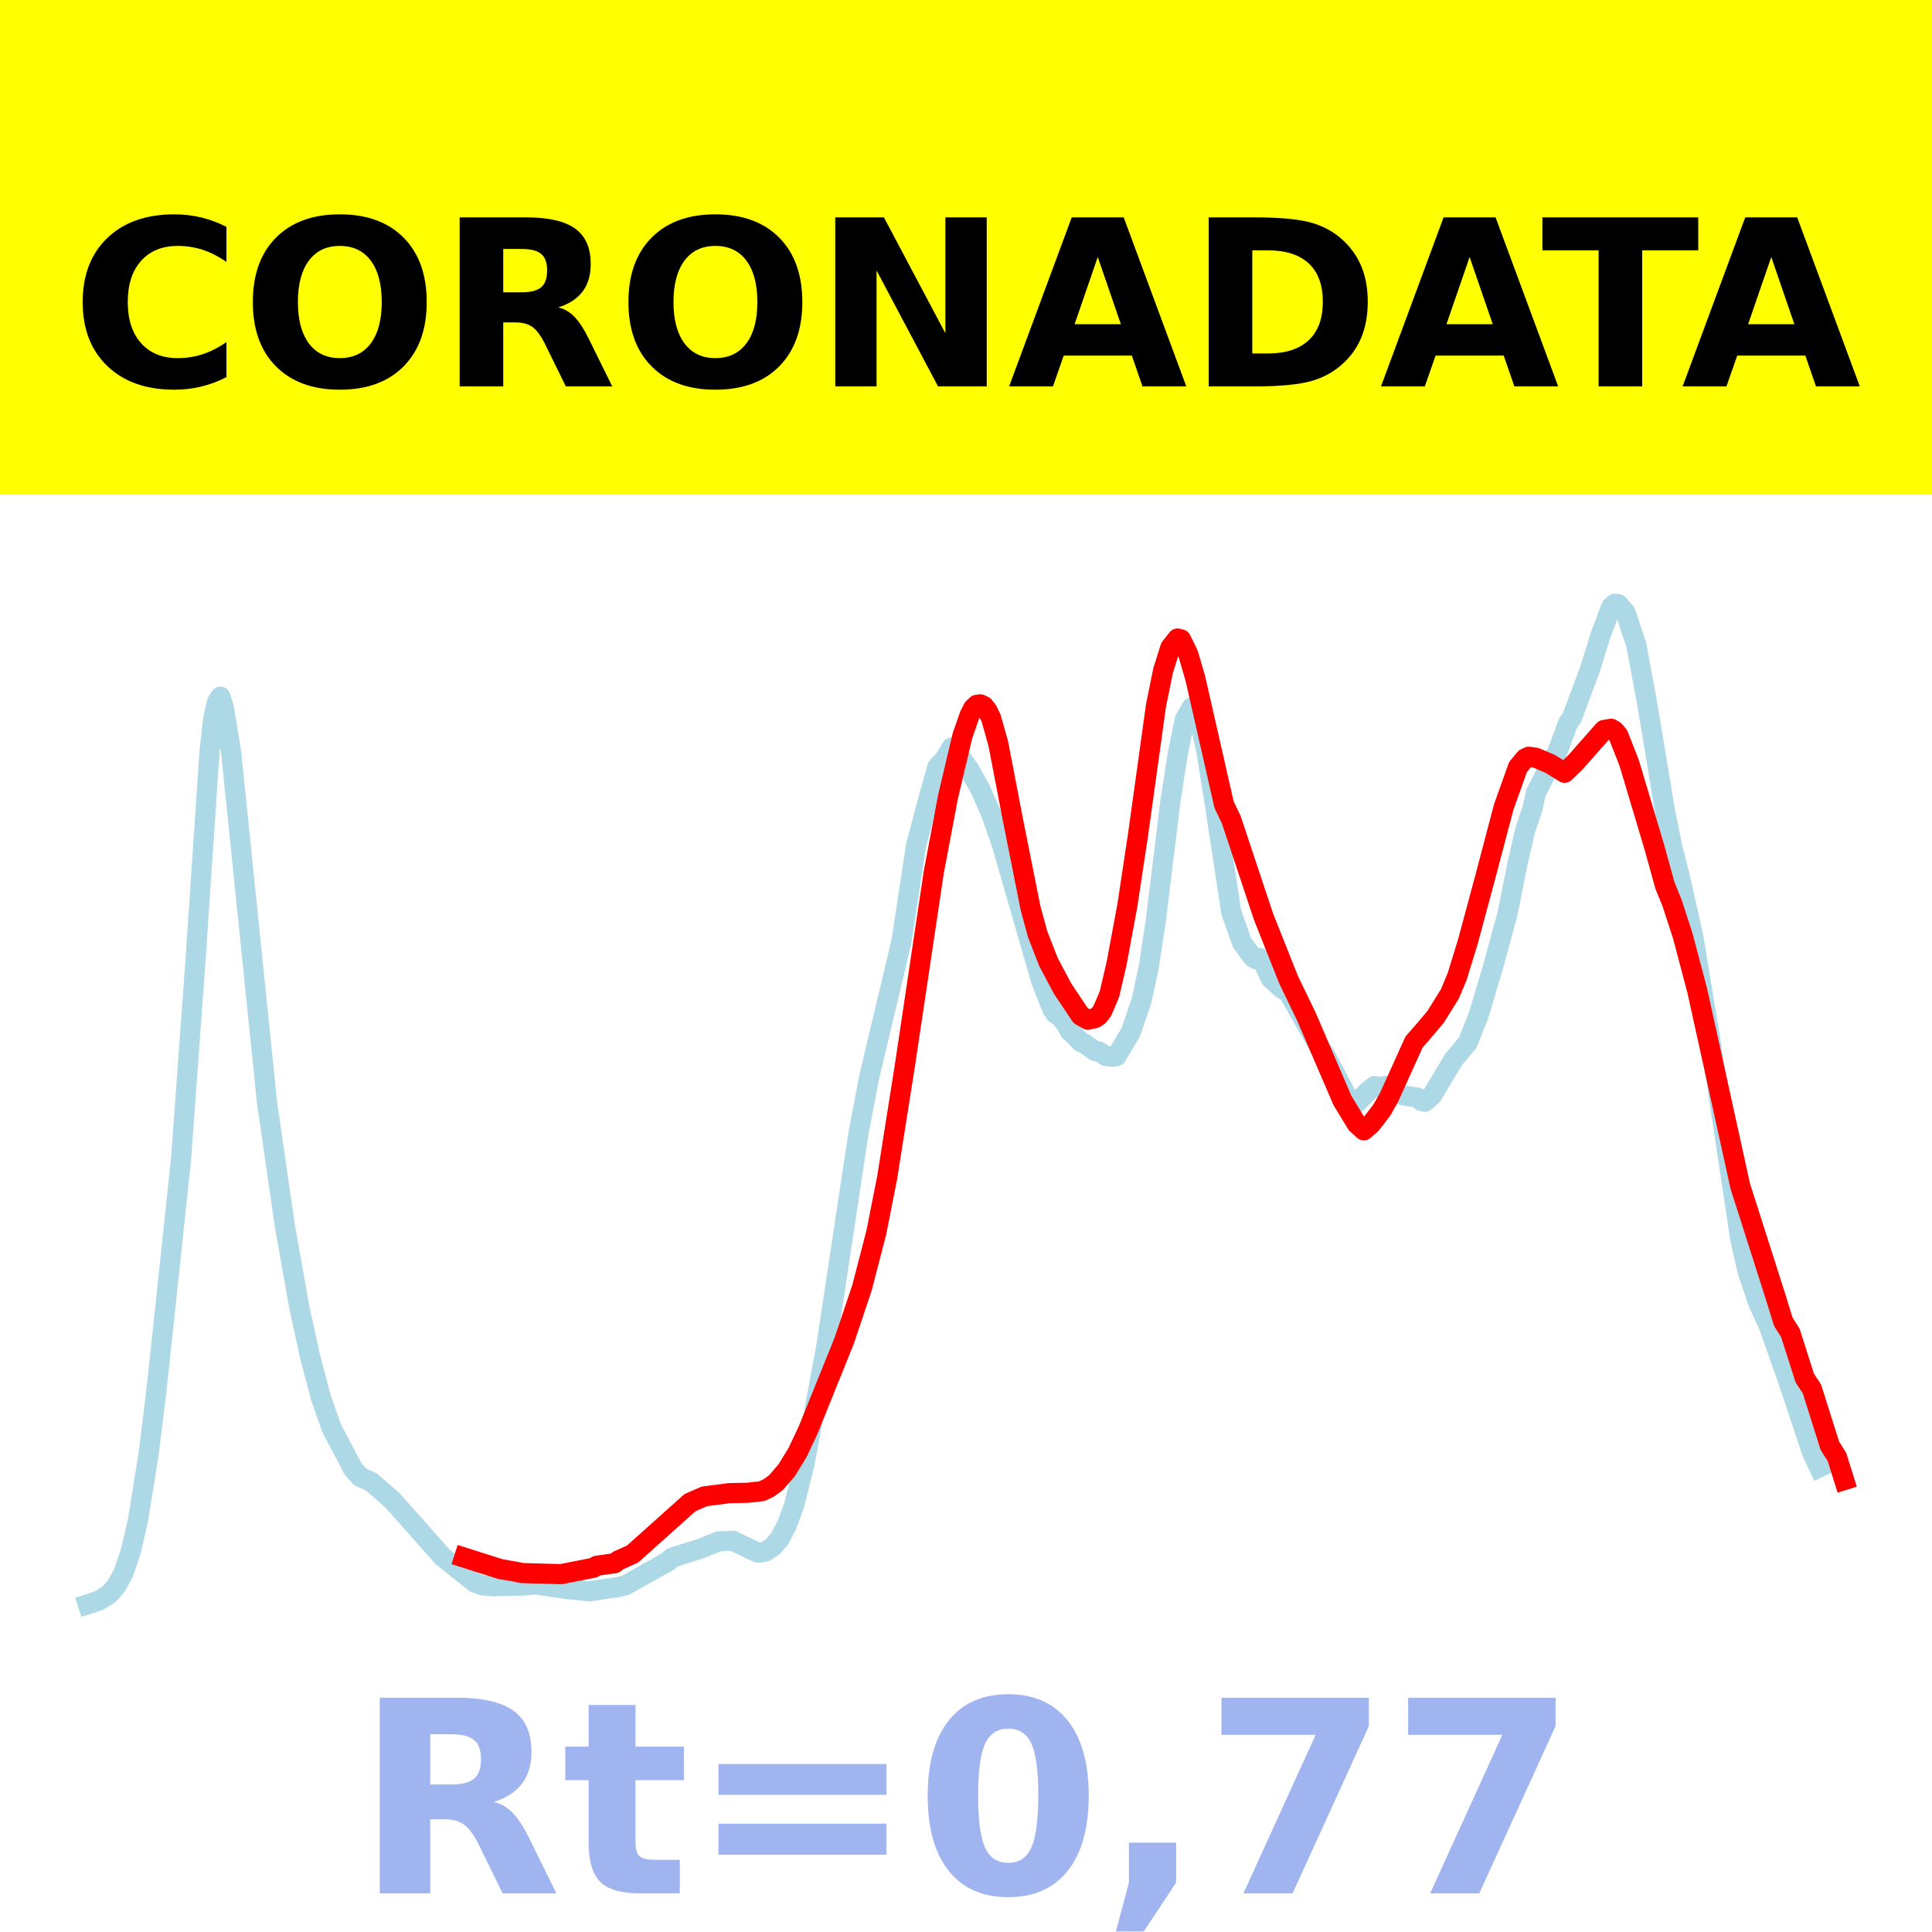
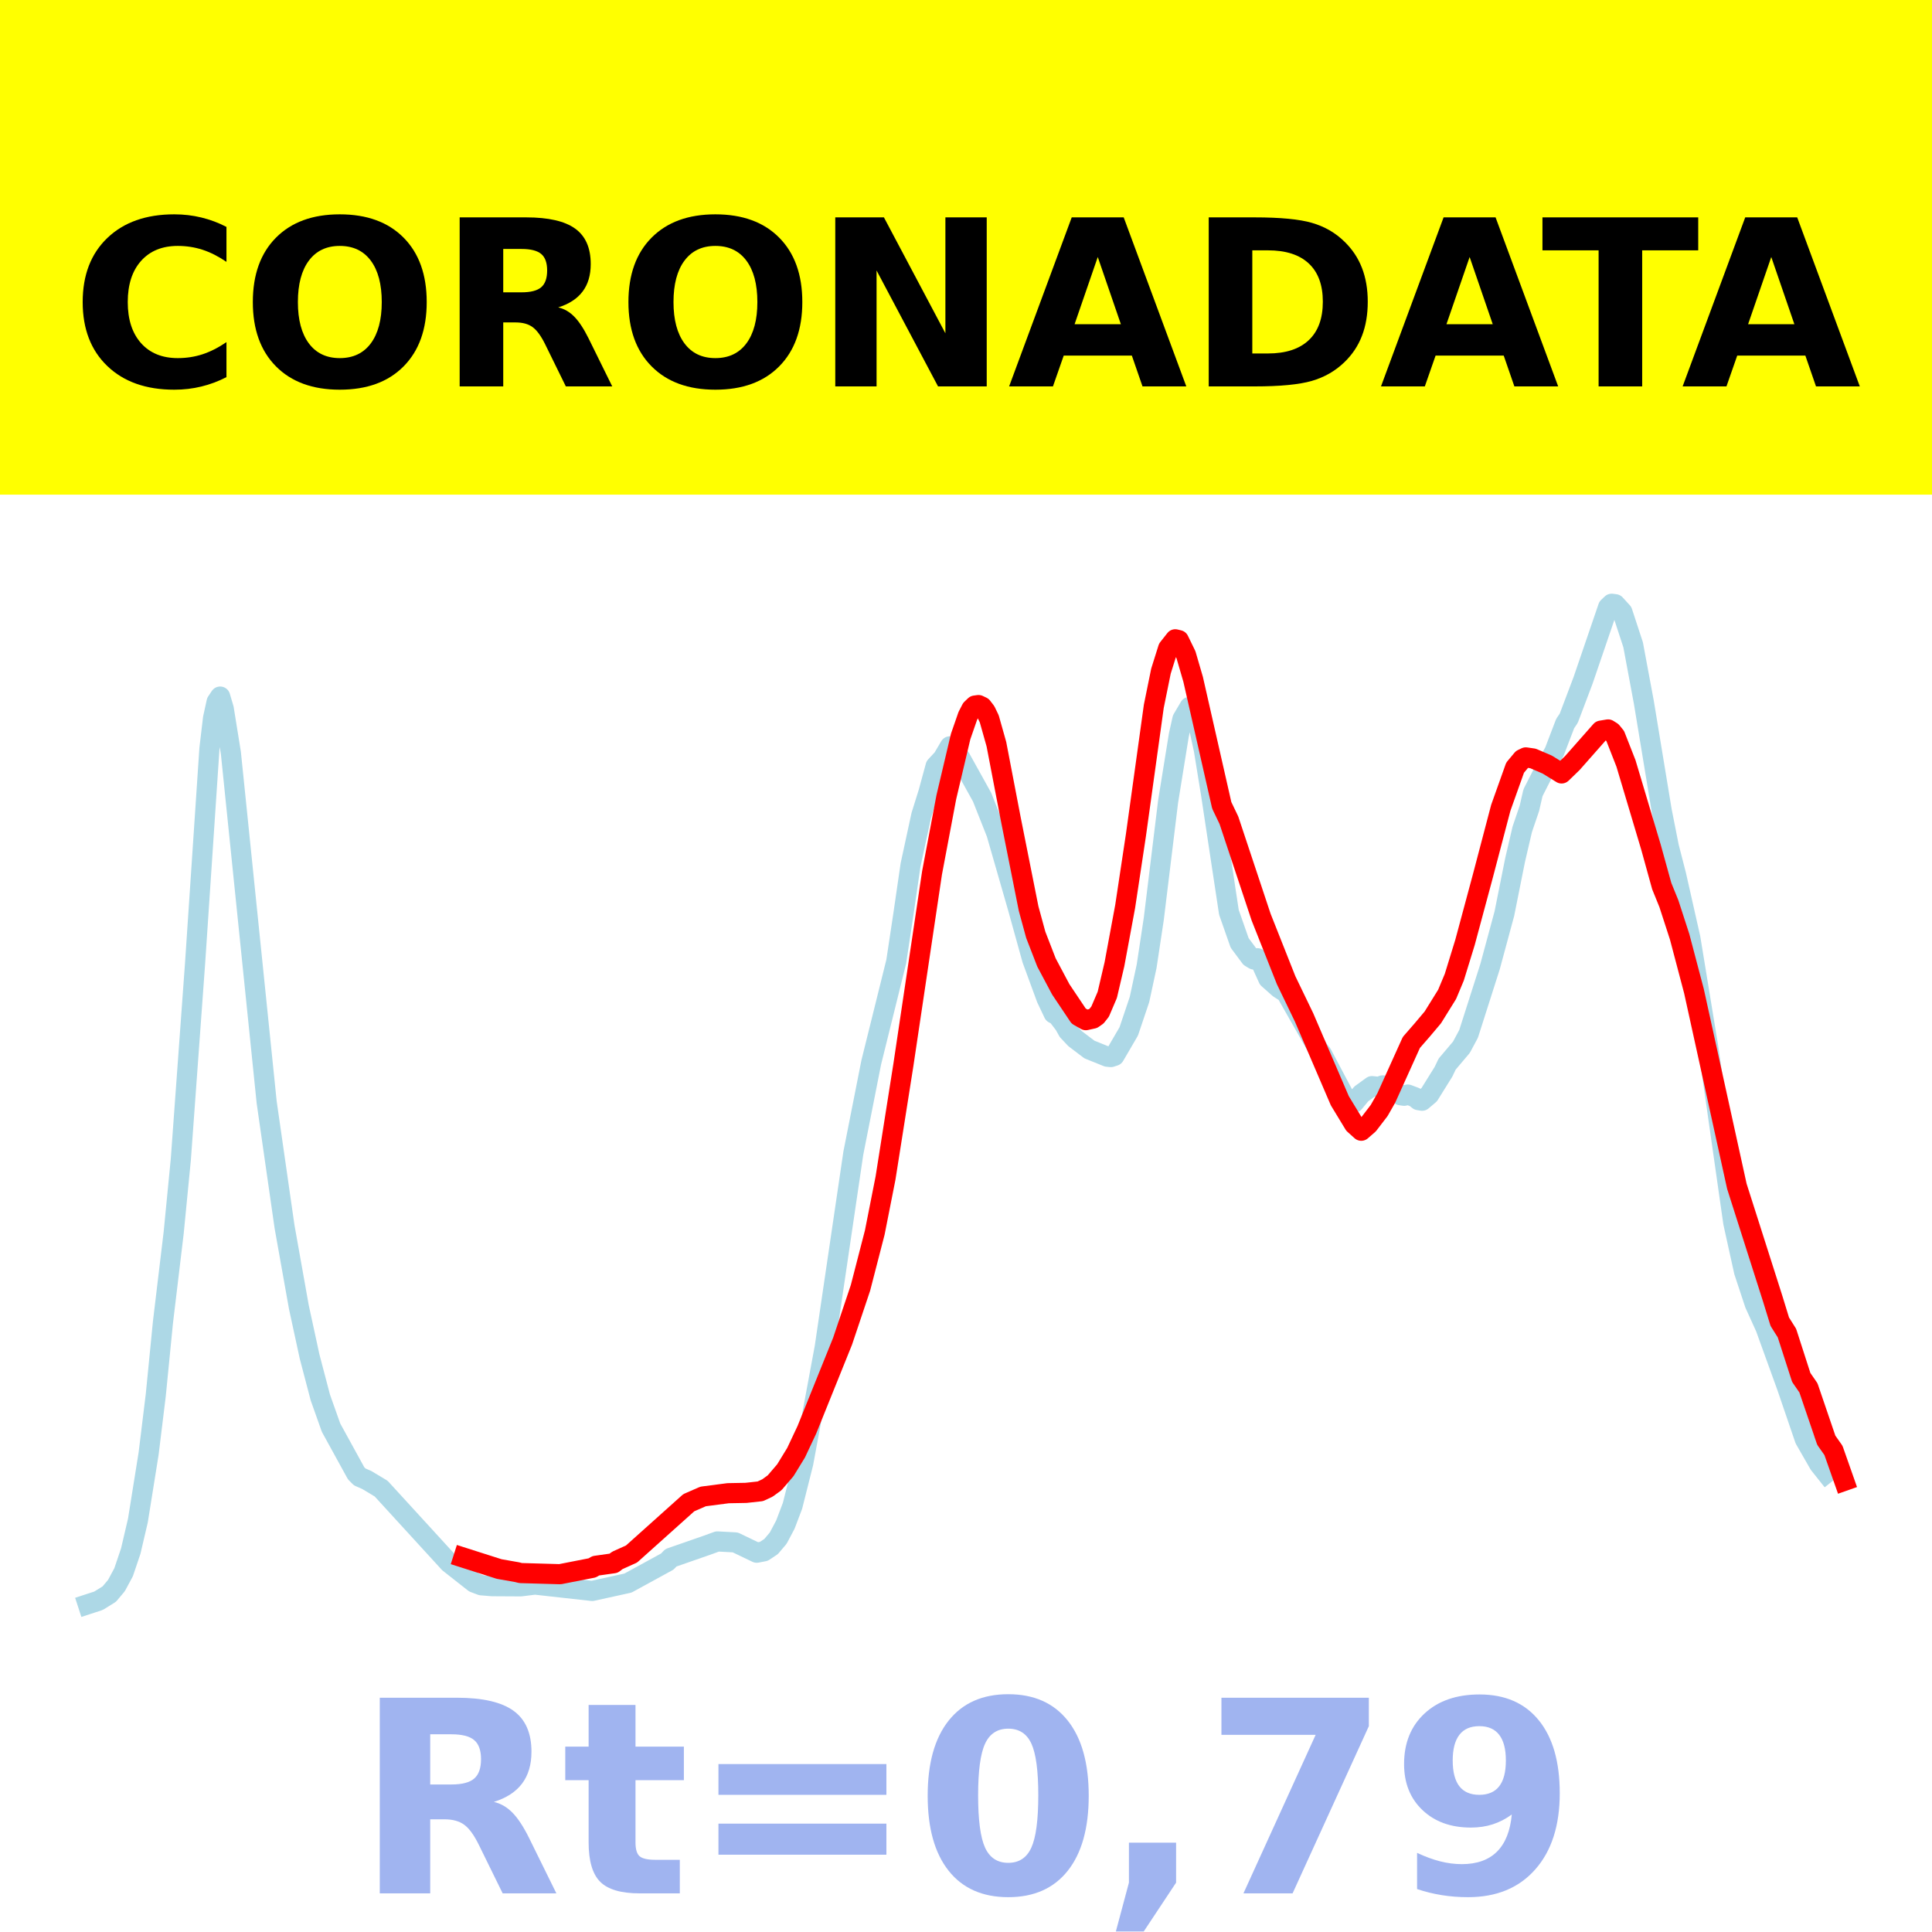
<svg xmlns="http://www.w3.org/2000/svg" xmlns:xlink="http://www.w3.org/1999/xlink" height="144pt" version="1.1" viewBox="0 0 144 144" width="144pt">
  <defs>
    <style type="text/css">*{stroke-linecap:butt;stroke-linejoin:round;}</style>
  </defs>
  <g id="figure_1">
    <g id="patch_1">
      <path d="M 0 144  L 144 144  L 144 0  L 0 0  z " style="fill:#ffffff;" />
    </g>
    <g id="axes_1">
      <g id="patch_2">
        <path d="M 0 144  L 144 144  L 144 0  L 0 0  z " style="fill:#ffffff;" />
      </g>
      <g id="line2d_1">
-         <path clip-path="url(#p8831efbc91)" d="M 6.545 119.571  L 7.347 119.308  L 8.148 118.817  L 8.683 118.184  L 9.217 117.204  L 9.751 115.611  L 10.286 113.31  L 11.087 108.299  L 11.622 103.958  L 12.423 96.503  L 13.492 86.423  L 14.56 71.756  L 15.629 55.851  L 15.896 53.578  L 16.163 52.347  L 16.43 51.927  L 16.698 52.813  L 17.232 56.119  L 19.904 82.184  L 21.239 91.414  L 22.308 97.433  L 23.109 101.103  L 23.911 104.161  L 24.712 106.434  L 26.315 109.485  L 26.85 110.084  L 27.651 110.434  L 29.254 111.828  L 31.659 114.537  L 32.994 116.046  L 35.399 117.958  L 35.933 118.161  L 36.735 118.232  L 39.139 118.167  L 39.941 118.097  L 42.345 118.448  L 43.948 118.608  L 45.017 118.441  L 46.085 118.292  L 46.62 118.157  L 49.826 116.361  L 50.093 116.091  L 52.23 115.422  L 53.566 114.883  L 54.635 114.843  L 55.97 115.489  L 56.505 115.733  L 57.039 115.646  L 57.573 115.308  L 58.108 114.701  L 58.642 113.673  L 59.176 112.25  L 59.978 109.025  L 61.581 100.395  L 63.985 84.473  L 64.787 80.265  L 67.191 70.159  L 68.26 63.109  L 69.061 60.037  L 69.863 57.176  L 70.397 56.6  L 70.931 55.715  L 71.199 55.865  L 72.267 57.398  L 73.069 58.82  L 73.87 60.64  L 74.672 62.945  L 77.61 73.138  L 78.412 75.181  L 78.679 75.56  L 78.946 75.679  L 79.481 76.38  L 79.748 76.876  L 80.015 77.091  L 80.549 77.665  L 80.816 77.765  L 81.618 78.345  L 81.885 78.363  L 82.419 78.706  L 82.954 78.767  L 83.221 78.71  L 84.289 76.916  L 85.091 74.554  L 85.625 72.06  L 86.16 68.515  L 87.228 59.77  L 87.763 56.316  L 88.297 53.639  L 88.831 52.716  L 89.098 52.926  L 89.365 53.479  L 89.9 55.903  L 90.434 59.202  L 91.77 67.989  L 92.571 70.256  L 93.373 71.353  L 93.64 71.499  L 93.907 71.412  L 94.174 71.766  L 94.709 72.935  L 95.51 73.655  L 96.045 73.995  L 98.449 78.236  L 98.716 78.532  L 100.586 82.067  L 100.853 82.241  L 101.121 82.203  L 101.922 81.372  L 102.456 80.947  L 102.991 81.045  L 103.258 80.939  L 103.525 80.958  L 104.059 81.324  L 104.594 81.64  L 105.662 81.819  L 105.929 82.055  L 106.197 82.122  L 106.731 81.658  L 108.334 78.984  L 109.403 77.7  L 110.204 75.681  L 111.273 72.098  L 112.341 68.181  L 113.143 64.191  L 113.677 61.886  L 114.212 60.285  L 114.479 59.101  L 115.547 56.986  L 116.082 56.036  L 116.883 53.874  L 117.15 53.518  L 118.486 49.95  L 119.288 47.362  L 120.089 45.23  L 120.356 45  L 120.623 45.039  L 121.158 45.656  L 121.959 48.064  L 122.761 52.373  L 124.096 60.429  L 124.631 63.094  L 125.165 65.176  L 126.234 69.962  L 127.57 78.105  L 129.707 92.344  L 130.241 94.707  L 131.043 97.099  L 131.844 98.847  L 133.18 102.639  L 135.05 108.231  L 135.584 109.376  L 135.584 109.376  " style="fill:none;stroke:#add8e6;stroke-linecap:square;stroke-width:1.5;" />
+         <path clip-path="url(#p2a0b408f65)" d="M 6.545 119.571  L 7.345 119.31  L 8.145 118.813  L 8.678 118.178  L 9.212 117.187  L 9.745 115.61  L 10.278 113.331  L 11.078 108.333  L 11.611 103.978  L 12.144 98.57  L 12.944 91.888  L 13.478 86.416  L 14.544 71.743  L 15.61 55.794  L 15.877 53.538  L 16.144 52.318  L 16.41 51.919  L 16.677 52.822  L 17.21 56.131  L 19.876 82.155  L 21.209 91.438  L 22.276 97.424  L 23.076 101.113  L 23.876 104.161  L 24.675 106.412  L 26.542 109.808  L 26.808 110.079  L 27.342 110.313  L 28.408 110.953  L 33.474 116.489  L 35.34 117.957  L 35.873 118.158  L 36.673 118.225  L 38.806 118.237  L 39.873 118.105  L 44.138 118.58  L 46.805 117.993  L 49.737 116.389  L 50.004 116.108  L 52.67 115.181  L 53.47 114.89  L 54.803 114.962  L 56.403 115.73  L 56.936 115.627  L 57.469 115.273  L 58.003 114.644  L 58.536 113.638  L 59.069 112.235  L 59.869 109.059  L 61.469 100.422  L 63.602 85.948  L 64.935 79.195  L 66.801 71.671  L 67.334 68.136  L 67.867 64.471  L 68.667 60.773  L 69.201 59.065  L 69.734 57.105  L 70.267 56.531  L 70.8 55.627  L 71.067 55.795  L 71.6 56.535  L 73.2 59.417  L 74.266 62.108  L 75.866 67.665  L 76.932 71.51  L 77.999 74.415  L 78.532 75.54  L 78.799 75.671  L 79.332 76.369  L 79.599 76.85  L 80.132 77.416  L 81.198 78.224  L 82.531 78.762  L 82.798 78.788  L 83.065 78.7  L 84.131 76.872  L 84.931 74.495  L 85.464 72.012  L 85.997 68.483  L 87.064 59.739  L 87.864 54.786  L 88.13 53.596  L 88.664 52.69  L 88.93 52.871  L 89.197 53.43  L 89.73 55.897  L 90.263 59.186  L 91.596 67.996  L 92.396 70.279  L 93.196 71.355  L 93.463 71.515  L 93.729 71.422  L 93.996 71.77  L 94.529 72.946  L 95.329 73.656  L 95.862 73.997  L 98.262 78.216  L 98.528 78.554  L 100.395 82.079  L 100.661 82.213  L 100.928 82.181  L 101.461 81.534  L 102.261 80.953  L 102.794 81.01  L 103.061 80.896  L 103.594 81.084  L 104.394 81.635  L 104.661 81.673  L 104.927 81.581  L 105.46 81.782  L 105.727 81.998  L 105.994 82.042  L 106.527 81.59  L 107.593 79.877  L 107.86 79.315  L 108.926 78.055  L 109.46 77.059  L 111.059 72.047  L 112.126 68.1  L 112.926 64.102  L 113.459 61.816  L 113.992 60.249  L 114.259 59.086  L 115.325 56.99  L 115.859 56.019  L 116.658 53.93  L 116.925 53.535  L 117.991 50.718  L 119.858 45.254  L 120.124 45  L 120.391 45.034  L 120.924 45.618  L 121.724 48.06  L 122.524 52.352  L 123.857 60.441  L 124.39 63.13  L 124.924 65.203  L 125.99 69.925  L 127.323 78.061  L 129.189 91.139  L 129.989 94.767  L 130.789 97.186  L 131.589 98.95  L 133.189 103.374  L 134.522 107.275  L 135.588 109.131  L 136.121 109.801  L 136.121 109.801  " style="fill:none;stroke:#add8e6;stroke-linecap:square;stroke-width:1.5;" />
      </g>
      <g id="line2d_2">
-         <path clip-path="url(#p8831efbc91)" d="M 34.597 116.093  L 37.269 116.943  L 38.605 117.179  L 38.872 117.245  L 41.811 117.328  L 44.215 116.858  L 44.482 116.701  L 45.818 116.513  L 46.085 116.306  L 47.154 115.824  L 51.429 111.998  L 52.497 111.532  L 54.367 111.288  L 55.703 111.264  L 56.772 111.146  L 57.306 110.897  L 57.84 110.508  L 58.642 109.573  L 59.443 108.264  L 60.245 106.56  L 62.917 99.943  L 64.252 95.969  L 65.321 91.839  L 66.122 87.785  L 67.458 79.336  L 69.596 65.025  L 70.664 59.367  L 71.733 54.847  L 72.267 53.309  L 72.534 52.791  L 72.801 52.535  L 73.069 52.498  L 73.336 52.624  L 73.603 52.968  L 73.87 53.524  L 74.404 55.415  L 75.473 60.976  L 76.809 67.676  L 77.343 69.635  L 78.145 71.698  L 79.213 73.707  L 80.549 75.699  L 81.083 76.006  L 81.618 75.889  L 81.885 75.704  L 82.152 75.365  L 82.686 74.116  L 83.221 71.831  L 84.022 67.518  L 84.824 62.21  L 86.16 52.593  L 86.694 49.968  L 87.228 48.27  L 87.763 47.592  L 88.03 47.658  L 88.564 48.751  L 89.098 50.582  L 91.236 59.979  L 91.77 61.091  L 94.174 68.316  L 96.045 73.026  L 97.38 75.792  L 100.052 82.013  L 101.121 83.77  L 101.655 84.25  L 102.189 83.786  L 102.991 82.743  L 103.525 81.803  L 105.395 77.665  L 106.197 76.746  L 106.998 75.796  L 108.067 74.078  L 108.601 72.803  L 109.403 70.202  L 110.738 65.241  L 112.074 60.166  L 113.143 57.17  L 113.677 56.53  L 113.944 56.402  L 114.479 56.481  L 115.547 56.938  L 116.616 57.599  L 117.417 56.826  L 119.555 54.407  L 120.089 54.317  L 120.356 54.483  L 120.623 54.811  L 121.425 56.852  L 123.295 63.108  L 124.096 66.003  L 124.631 67.316  L 125.432 69.783  L 126.501 73.831  L 129.707 88.395  L 132.378 96.77  L 132.913 98.505  L 133.447 99.355  L 134.516 102.711  L 135.05 103.521  L 136.386 107.753  L 136.92 108.607  L 137.455 110.315  L 137.455 110.315  " style="fill:none;stroke:#ff0000;stroke-linecap:square;stroke-width:1.5;" />
+         <path clip-path="url(#p2a0b408f65)" d="M 34.54 116.096  L 37.206 116.946  L 38.54 117.181  L 38.806 117.247  L 41.739 117.331  L 44.138 116.861  L 44.405 116.704  L 45.738 116.515  L 46.005 116.308  L 47.071 115.827  L 51.337 112.004  L 52.404 111.538  L 54.27 111.295  L 55.603 111.27  L 56.67 111.153  L 57.203 110.904  L 57.736 110.516  L 58.536 109.582  L 59.336 108.276  L 60.136 106.575  L 62.802 99.964  L 64.135 95.99  L 65.201 91.861  L 66.001 87.81  L 67.334 79.368  L 69.467 65.068  L 70.534 59.414  L 71.6 54.898  L 72.133 53.361  L 72.4 52.843  L 72.667 52.588  L 72.933 52.551  L 73.2 52.677  L 73.466 53.021  L 73.733 53.576  L 74.266 55.466  L 75.333 61.023  L 76.666 67.718  L 77.199 69.675  L 77.999 71.738  L 79.065 73.743  L 80.398 75.732  L 80.932 76.037  L 81.465 75.92  L 81.732 75.734  L 81.998 75.396  L 82.531 74.149  L 83.065 71.866  L 83.864 67.557  L 84.664 62.254  L 85.997 52.646  L 86.531 50.023  L 87.064 48.326  L 87.597 47.649  L 87.864 47.714  L 88.397 48.807  L 88.93 50.636  L 91.063 60.026  L 91.596 61.137  L 93.996 68.356  L 95.862 73.063  L 97.195 75.826  L 99.862 82.043  L 100.928 83.798  L 101.461 84.278  L 101.994 83.815  L 102.794 82.772  L 103.328 81.833  L 105.194 77.698  L 105.994 76.78  L 106.794 75.831  L 107.86 74.114  L 108.393 72.84  L 109.193 70.241  L 110.526 65.284  L 111.859 60.212  L 112.926 57.219  L 113.459 56.58  L 113.726 56.452  L 114.259 56.53  L 115.325 56.988  L 116.392 57.648  L 117.192 56.875  L 119.325 54.458  L 119.858 54.368  L 120.124 54.534  L 120.391 54.861  L 121.191 56.901  L 123.057 63.153  L 123.857 66.045  L 124.39 67.357  L 125.19 69.822  L 126.257 73.867  L 129.456 88.42  L 132.122 96.782  L 132.655 98.514  L 133.189 99.362  L 134.255 102.668  L 134.788 103.44  L 136.121 107.347  L 136.655 108.105  L 137.455 110.378  L 137.455 110.378  " style="fill:none;stroke:#ff0000;stroke-linecap:square;stroke-width:1.5;" />
      </g>
      <g id="patch_3">
        <path d="M 0 144  L 0 0  " style="fill:none;stroke:#ffffff;stroke-linecap:square;stroke-linejoin:miter;stroke-width:0.8;" />
      </g>
      <g id="patch_4">
        <path d="M 144 144  L 144 0  " style="fill:none;stroke:#ffffff;stroke-linecap:square;stroke-linejoin:miter;stroke-width:0.8;" />
      </g>
      <g id="patch_5">
        <path d="M 0 144  L 144 144  " style="fill:none;stroke:#ffffff;stroke-linecap:square;stroke-linejoin:miter;stroke-width:0.8;" />
      </g>
      <g id="patch_6">
        <path d="M 0 0  L 144 0  " style="fill:none;stroke:#ffffff;stroke-linecap:square;stroke-linejoin:miter;stroke-width:0.8;" />
      </g>
    </g>
    <g id="text_1">
      <g id="patch_7">
        <path d="M -64.848 36.368  L 208.848 36.368  L 208.848 -7.654  L -64.848 -7.654  z " style="fill:#ffff00;stroke:#ffff00;stroke-linejoin:miter;" />
      </g>
      <g transform="translate(72 9.45018)scale(0.1728 -0.1728)" />
      <g transform="translate(-60.87375 28.8)scale(0.1728 -0.1728)">
        <defs>
          <path id="DejaVuSans-Bold-32" />
          <path d="M 67 4  Q 61.812 1.312 56.203 -0.047  Q 50.594 -1.422 44.484 -1.422  Q 26.266 -1.422 15.625 8.766  Q 4.984 18.953 4.984 36.375  Q 4.984 53.859 15.625 64.031  Q 26.266 74.219 44.484 74.219  Q 50.594 74.219 56.203 72.844  Q 61.812 71.484 67 68.797  L 67 53.719  Q 61.766 57.281 56.688 58.938  Q 51.609 60.594 46 60.594  Q 35.938 60.594 30.172 54.141  Q 24.422 47.703 24.422 36.375  Q 24.422 25.094 30.172 18.641  Q 35.938 12.203 46 12.203  Q 51.609 12.203 56.688 13.859  Q 61.766 15.531 67 19.094  z " id="DejaVuSans-Bold-67" />
          <path d="M 42.484 60.594  Q 33.891 60.594 29.156 54.25  Q 24.422 47.906 24.422 36.375  Q 24.422 24.906 29.156 18.547  Q 33.891 12.203 42.484 12.203  Q 51.125 12.203 55.859 18.547  Q 60.594 24.906 60.594 36.375  Q 60.594 47.906 55.859 54.25  Q 51.125 60.594 42.484 60.594  z M 42.484 74.219  Q 60.062 74.219 70.016 64.156  Q 79.984 54.109 79.984 36.375  Q 79.984 18.703 70.016 8.641  Q 60.062 -1.422 42.484 -1.422  Q 24.953 -1.422 14.969 8.641  Q 4.984 18.703 4.984 36.375  Q 4.984 54.109 14.969 64.156  Q 24.953 74.219 42.484 74.219  z " id="DejaVuSans-Bold-79" />
          <path d="M 35.891 40.578  Q 41.797 40.578 44.359 42.766  Q 46.922 44.969 46.922 50  Q 46.922 54.984 44.359 57.125  Q 41.797 59.281 35.891 59.281  L 27.984 59.281  L 27.984 40.578  z M 27.984 27.594  L 27.984 0  L 9.188 0  L 9.188 72.906  L 37.891 72.906  Q 52.297 72.906 59 68.062  Q 65.719 63.234 65.719 52.781  Q 65.719 45.562 62.219 40.922  Q 58.734 36.281 51.703 34.078  Q 55.562 33.203 58.609 30.094  Q 61.672 27 64.797 20.703  L 75 0  L 54.984 0  L 46.094 18.109  Q 43.406 23.578 40.641 25.578  Q 37.891 27.594 33.297 27.594  z " id="DejaVuSans-Bold-82" />
          <path d="M 9.188 72.906  L 30.172 72.906  L 56.688 22.906  L 56.688 72.906  L 74.516 72.906  L 74.516 0  L 53.516 0  L 27 50  L 27 0  L 9.188 0  z " id="DejaVuSans-Bold-78" />
          <path d="M 53.422 13.281  L 24.031 13.281  L 19.391 0  L 0.484 0  L 27.484 72.906  L 49.906 72.906  L 76.906 0  L 58.016 0  z M 28.719 26.812  L 48.688 26.812  L 38.719 55.812  z " id="DejaVuSans-Bold-65" />
          <path d="M 27.984 58.688  L 27.984 14.203  L 34.719 14.203  Q 46.234 14.203 52.312 19.922  Q 58.406 25.641 58.406 36.531  Q 58.406 47.359 52.344 53.016  Q 46.297 58.688 34.719 58.688  z M 9.188 72.906  L 29 72.906  Q 45.609 72.906 53.734 70.531  Q 61.859 68.172 67.672 62.5  Q 72.797 57.562 75.281 51.109  Q 77.781 44.672 77.781 36.531  Q 77.781 28.266 75.281 21.797  Q 72.797 15.328 67.672 10.406  Q 61.812 4.734 53.609 2.359  Q 45.406 0 29 0  L 9.188 0  z " id="DejaVuSans-Bold-68" />
          <path d="M 0.484 72.906  L 67.672 72.906  L 67.672 58.688  L 43.5 58.688  L 43.5 0  L 24.703 0  L 24.703 58.688  L 0.484 58.688  z " id="DejaVuSans-Bold-84" />
        </defs>
        <use xlink:href="#DejaVuSans-Bold-32" />
        <use x="34.814" xlink:href="#DejaVuSans-Bold-32" />
        <use x="69.629" xlink:href="#DejaVuSans-Bold-32" />
        <use x="104.443" xlink:href="#DejaVuSans-Bold-32" />
        <use x="139.258" xlink:href="#DejaVuSans-Bold-32" />
        <use x="174.072" xlink:href="#DejaVuSans-Bold-32" />
        <use x="208.887" xlink:href="#DejaVuSans-Bold-32" />
        <use x="243.701" xlink:href="#DejaVuSans-Bold-32" />
        <use x="278.516" xlink:href="#DejaVuSans-Bold-32" />
        <use x="313.33" xlink:href="#DejaVuSans-Bold-32" />
        <use x="348.145" xlink:href="#DejaVuSans-Bold-32" />
        <use x="382.959" xlink:href="#DejaVuSans-Bold-67" />
        <use x="456.348" xlink:href="#DejaVuSans-Bold-79" />
        <use x="541.357" xlink:href="#DejaVuSans-Bold-82" />
        <use x="618.359" xlink:href="#DejaVuSans-Bold-79" />
        <use x="703.369" xlink:href="#DejaVuSans-Bold-78" />
        <use x="787.061" xlink:href="#DejaVuSans-Bold-65" />
        <use x="864.453" xlink:href="#DejaVuSans-Bold-68" />
        <use x="947.461" xlink:href="#DejaVuSans-Bold-65" />
        <use x="1017.104" xlink:href="#DejaVuSans-Bold-84" />
        <use x="1077.566" xlink:href="#DejaVuSans-Bold-65" />
        <use x="1154.959" xlink:href="#DejaVuSans-Bold-32" />
        <use x="1189.773" xlink:href="#DejaVuSans-Bold-32" />
        <use x="1224.588" xlink:href="#DejaVuSans-Bold-32" />
        <use x="1259.402" xlink:href="#DejaVuSans-Bold-32" />
        <use x="1294.217" xlink:href="#DejaVuSans-Bold-32" />
        <use x="1329.031" xlink:href="#DejaVuSans-Bold-32" />
        <use x="1363.846" xlink:href="#DejaVuSans-Bold-32" />
        <use x="1398.66" xlink:href="#DejaVuSans-Bold-32" />
        <use x="1433.475" xlink:href="#DejaVuSans-Bold-32" />
        <use x="1468.289" xlink:href="#DejaVuSans-Bold-32" />
        <use x="1503.104" xlink:href="#DejaVuSans-Bold-32" />
      </g>
    </g>
    <g id="text_2">
      <g style="fill:#4169e1;opacity:0.5;" transform="translate(26.46875 141.12)scale(0.2 -0.2)">
        <defs>
          <path d="M 27.484 70.219  L 27.484 54.688  L 45.516 54.688  L 45.516 42.188  L 27.484 42.188  L 27.484 19  Q 27.484 15.188 29 13.844  Q 30.516 12.5 35.016 12.5  L 44 12.5  L 44 0  L 29 0  Q 18.656 0 14.328 4.312  Q 10.016 8.641 10.016 19  L 10.016 42.188  L 1.312 42.188  L 1.312 54.688  L 10.016 54.688  L 10.016 70.219  z " id="DejaVuSans-Bold-116" />
          <path d="M 10.594 48.188  L 73.188 48.188  L 73.188 36.719  L 10.594 36.719  z M 10.594 25.984  L 73.188 25.984  L 73.188 14.406  L 10.594 14.406  z " id="DejaVuSans-Bold-61" />
          <path d="M 46 36.531  Q 46 50.203 43.438 55.781  Q 40.875 61.375 34.812 61.375  Q 28.766 61.375 26.172 55.781  Q 23.578 50.203 23.578 36.531  Q 23.578 22.703 26.172 17.031  Q 28.766 11.375 34.812 11.375  Q 40.828 11.375 43.406 17.031  Q 46 22.703 46 36.531  z M 64.797 36.375  Q 64.797 18.266 56.984 8.422  Q 49.172 -1.422 34.812 -1.422  Q 20.406 -1.422 12.594 8.422  Q 4.781 18.266 4.781 36.375  Q 4.781 54.547 12.594 64.375  Q 20.406 74.219 34.812 74.219  Q 49.172 74.219 56.984 64.375  Q 64.797 54.547 64.797 36.375  z " id="DejaVuSans-Bold-48" />
          <path d="M 10.203 18.891  L 27.781 18.891  L 27.781 4  L 15.719 -14.203  L 5.328 -14.203  L 10.203 4  z " id="DejaVuSans-Bold-44" />
          <path d="M 6.688 72.906  L 61.625 72.906  L 61.625 62.312  L 33.203 0  L 14.891 0  L 41.797 59.078  L 6.688 59.078  z " id="DejaVuSans-Bold-55" />
+           <path d="M 10.016 1.609  L 10.016 15.094  Q 14.5 12.984 18.594 11.938  Q 22.703 10.891 26.703 10.891  Q 35.109 10.891 39.797 15.547  Q 44.484 20.219 45.312 29.391  Q 42 26.953 38.234 25.734  Q 34.469 24.516 30.078 24.516  Q 18.891 24.516 12.031 31.031  Q 5.172 37.547 5.172 48.188  Q 5.172 59.969 12.812 67.047  Q 20.453 74.125 33.297 74.125  Q 47.562 74.125 55.375 64.5  Q 63.188 54.891 63.188 37.312  Q 63.188 19.234 54.047 8.906  Q 44.922 -1.422 29 -1.422  Q 23.875 -1.422 19.188 -0.656  Q 14.5 0.094 10.016 1.609  z M 33.203 36.719  Q 38.141 36.719 40.625 39.906  Q 43.109 43.109 43.109 49.516  Q 43.109 55.859 40.625 59.078  Q 38.141 62.312 33.203 62.312  Q 28.266 62.312 25.781 59.078  Q 23.297 55.859 23.297 49.516  Q 23.297 43.109 25.781 39.906  Q 28.266 36.719 33.203 36.719  z " id="DejaVuSans-Bold-57" />
        </defs>
        <use xlink:href="#DejaVuSans-Bold-82" />
        <use x="77.002" xlink:href="#DejaVuSans-Bold-116" />
        <use x="124.805" xlink:href="#DejaVuSans-Bold-61" />
        <use x="208.594" xlink:href="#DejaVuSans-Bold-48" />
        <use x="278.174" xlink:href="#DejaVuSans-Bold-44" />
        <use x="316.162" xlink:href="#DejaVuSans-Bold-55" />
-         <use x="385.742" xlink:href="#DejaVuSans-Bold-55" />
+         <use x="385.742" xlink:href="#DejaVuSans-Bold-57" />
      </g>
    </g>
  </g>
  <defs>
-     <clipPath id="p8831efbc91">
+     <clipPath id="p2a0b408f65">
      <rect height="144" width="144" x="0" y="0" />
    </clipPath>
  </defs>
</svg>
